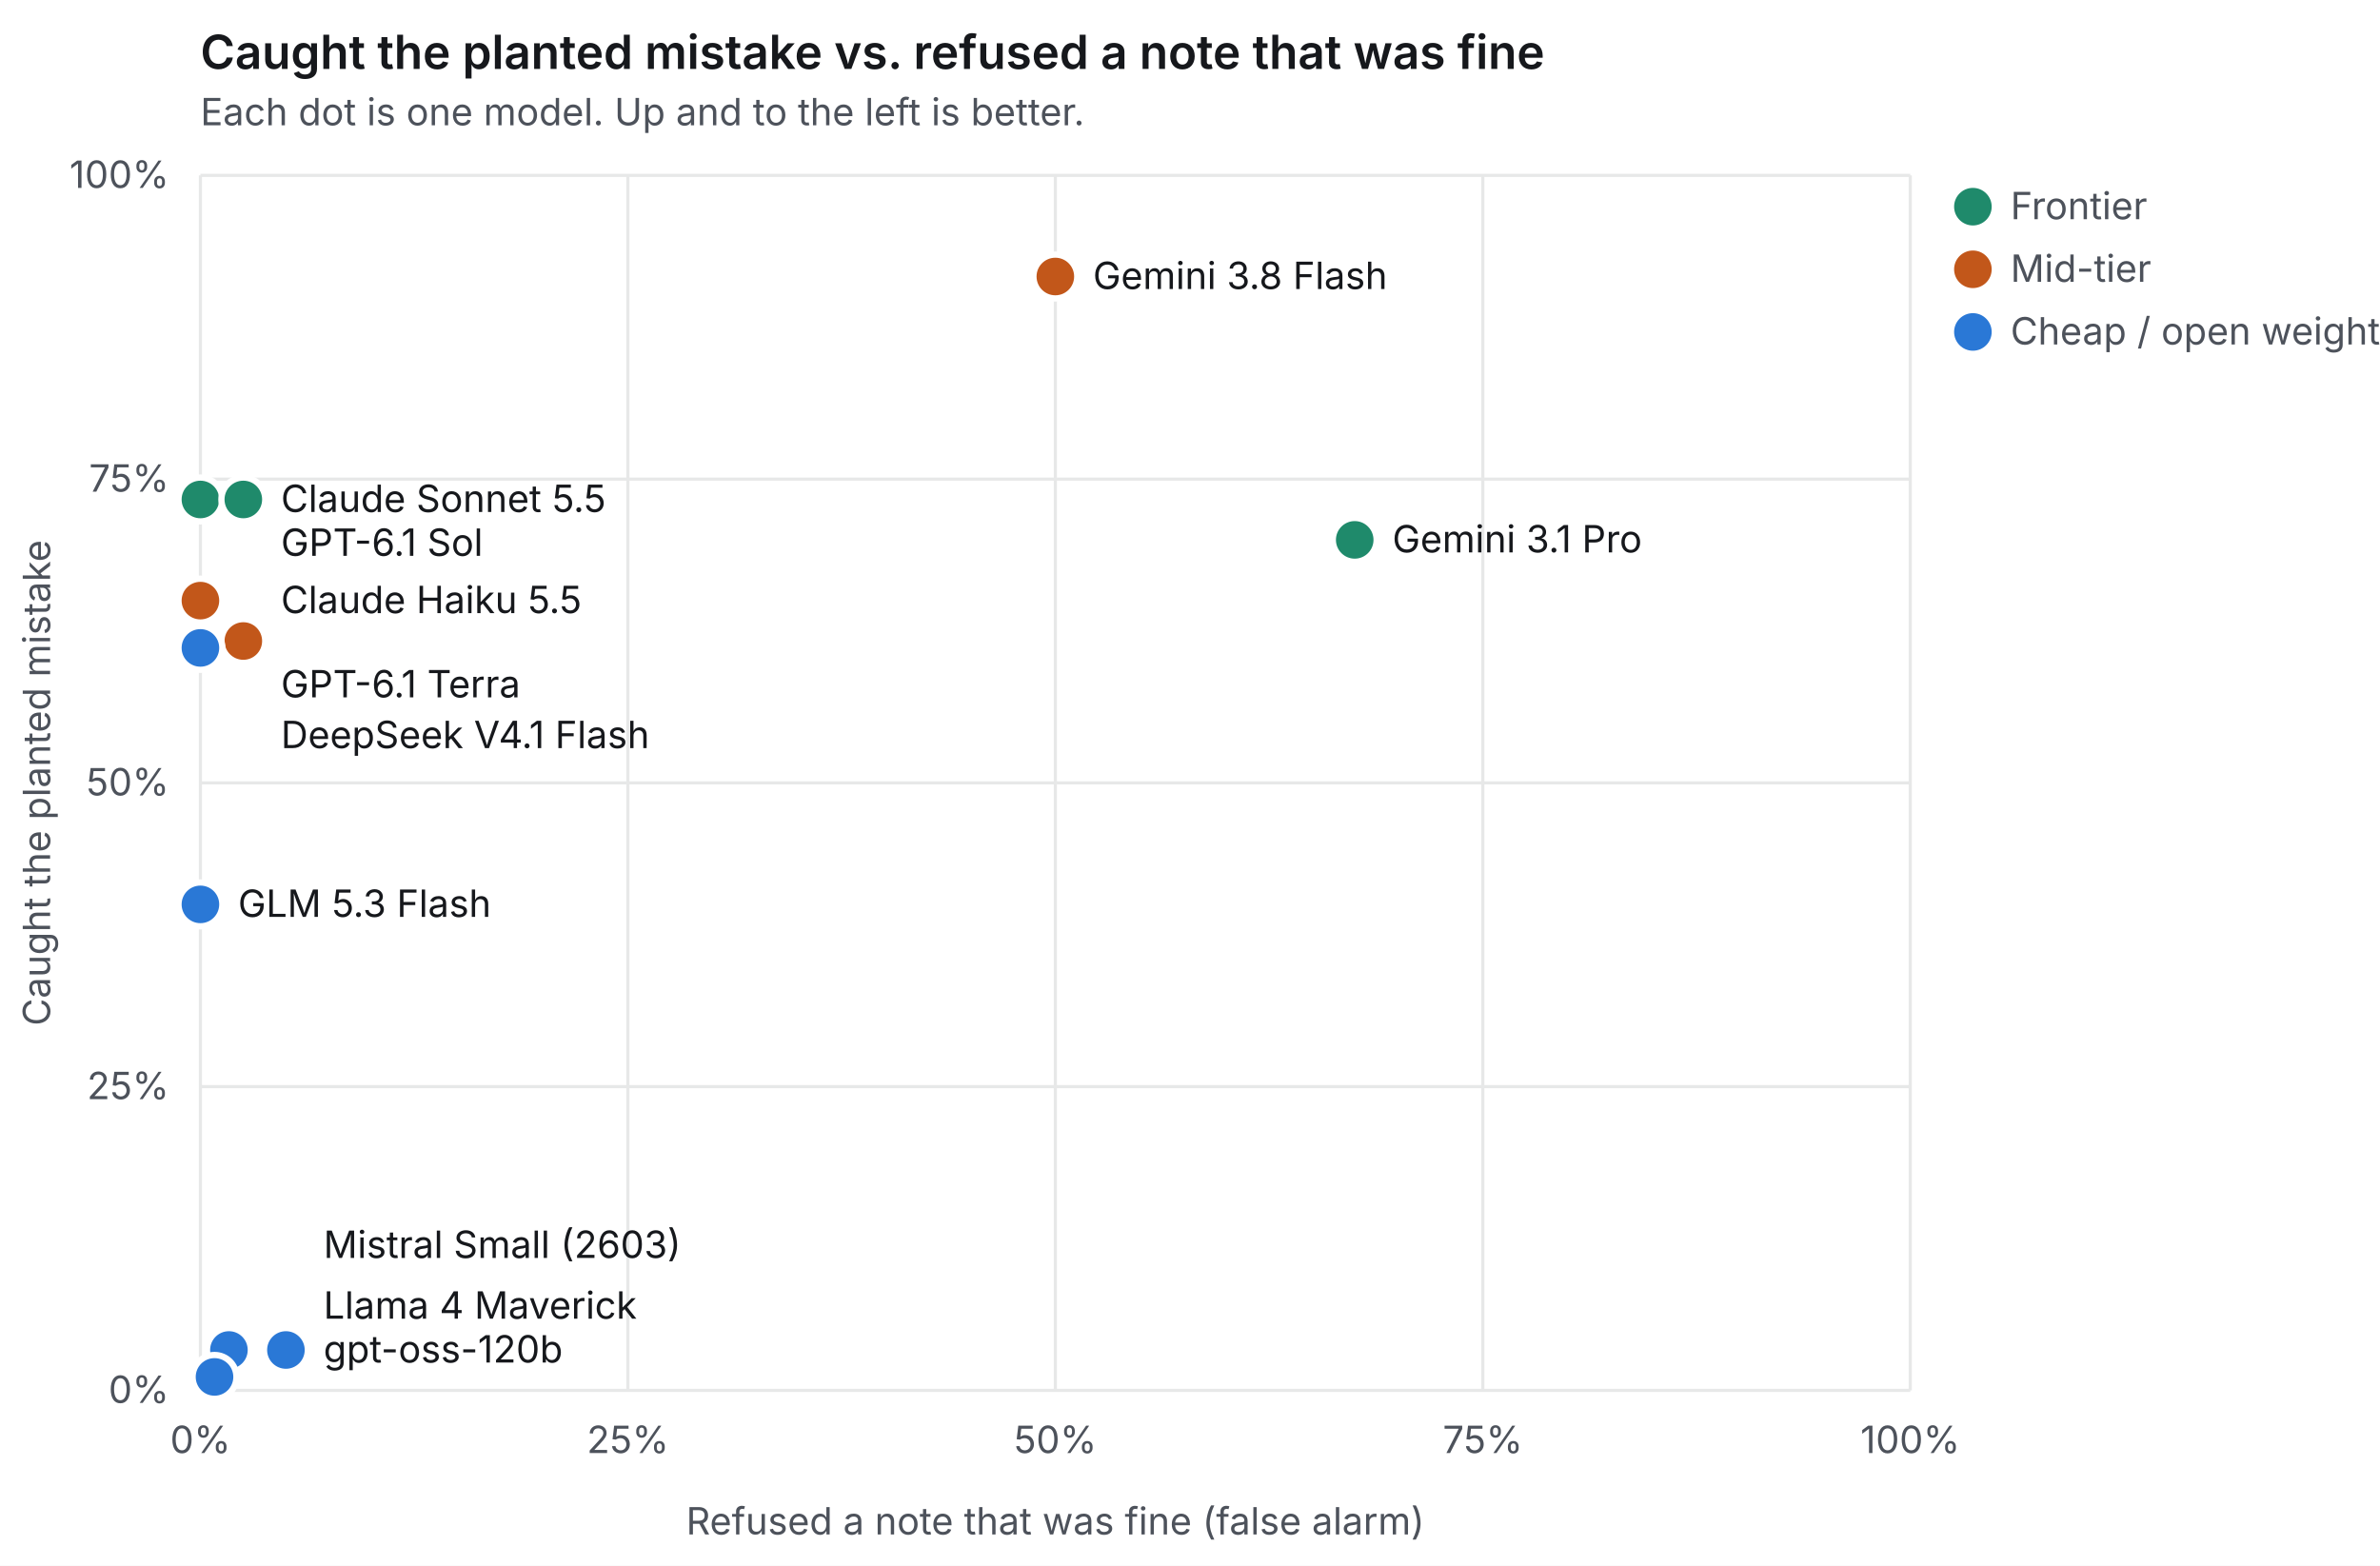
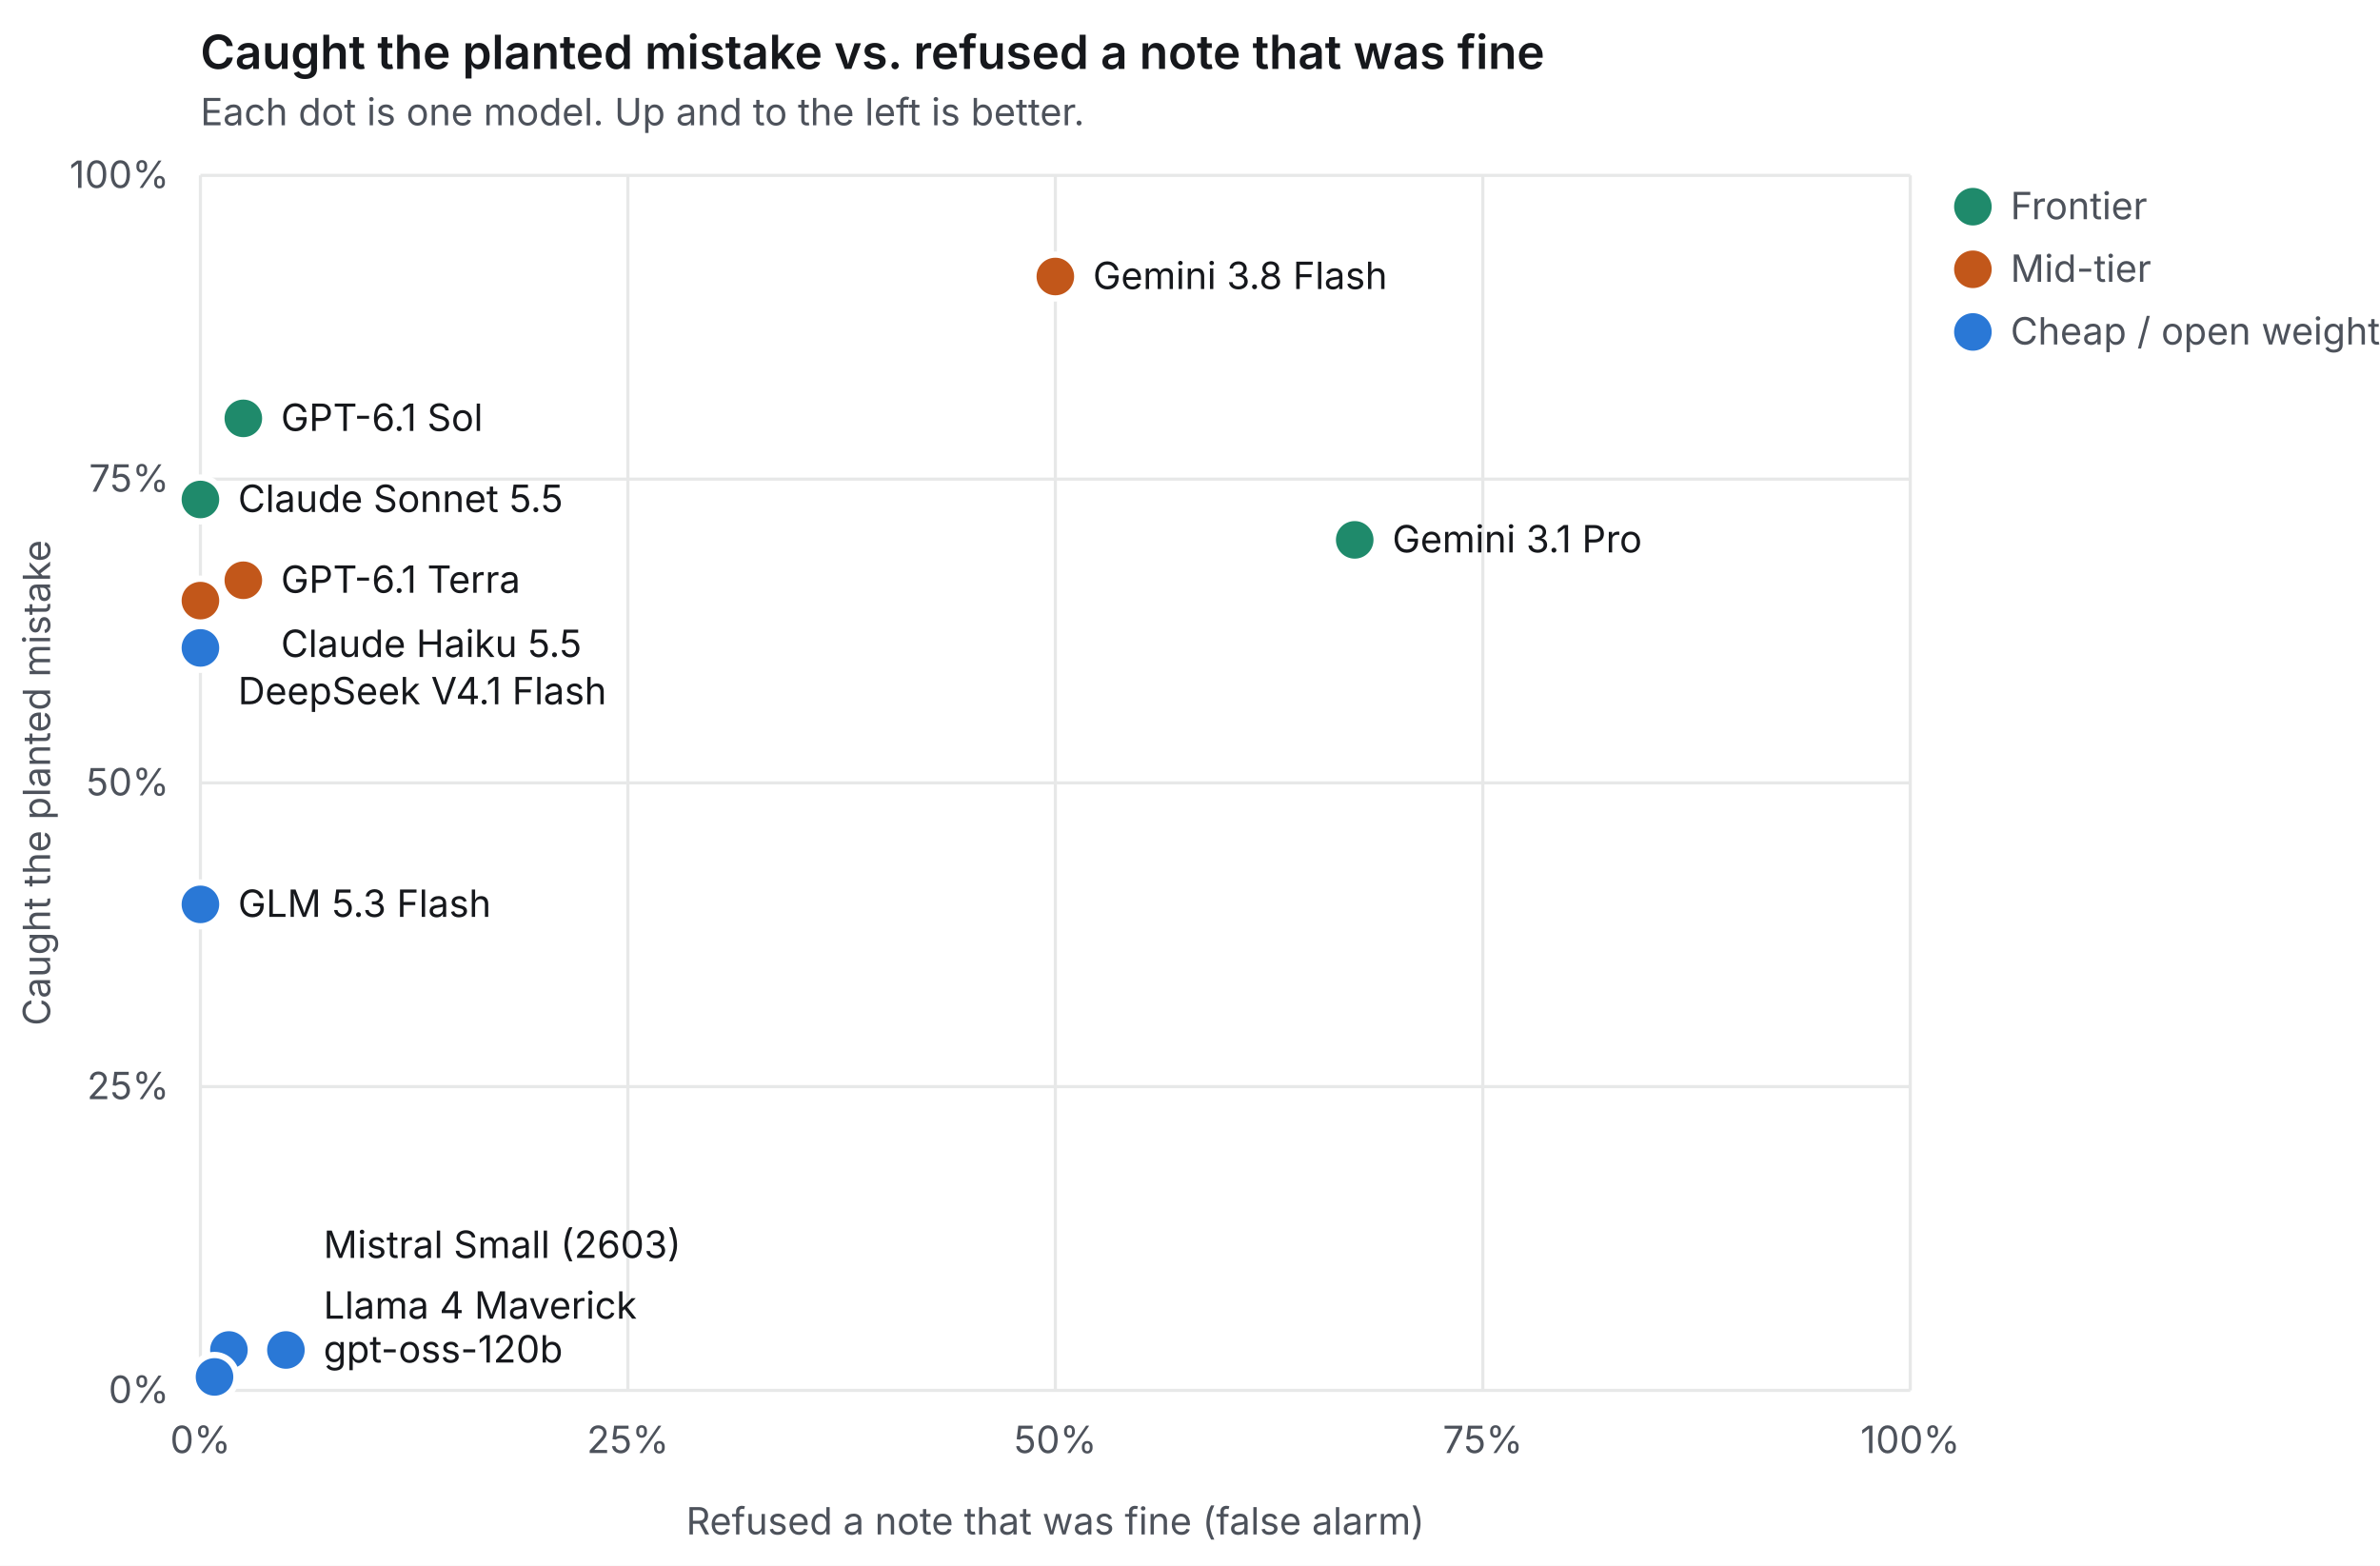
<svg xmlns="http://www.w3.org/2000/svg" viewBox="0 0 760 500" width="760" height="500" role="img" aria-label="Catch rate against false-alarm rate on the bad-inputs track, one dot per model" font-family="Geist, ui-sans-serif, system-ui, -apple-system, Segoe UI, sans-serif">
  <rect width="760" height="500" fill="#ffffff" />
  <text x="64.0" y="22.0" font-size="15" fill="#16181c" text-anchor="start" font-weight="600">Caught the planted mistake vs. refused a note that was fine</text>
  <text x="64.0" y="40.0" font-size="12" fill="#4d525b" text-anchor="start" font-weight="400">Each dot is one model. Up and to the left is better.</text>
  <line x1="64" x2="610" y1="444.0" y2="444.0" stroke="#e7e8e8" />
  <text x="54.0" y="448.0" font-size="12" fill="#4d525b" text-anchor="end" font-weight="400">0%</text>
  <line x1="64.0" x2="64.0" y1="56" y2="444" stroke="#e7e8e8" />
  <text x="64.0" y="464.0" font-size="12" fill="#4d525b" text-anchor="middle" font-weight="400">0%</text>
  <line x1="64" x2="610" y1="347.0" y2="347.0" stroke="#e7e8e8" />
  <text x="54.0" y="351.0" font-size="12" fill="#4d525b" text-anchor="end" font-weight="400">25%</text>
  <line x1="200.5" x2="200.5" y1="56" y2="444" stroke="#e7e8e8" />
  <text x="200.5" y="464.0" font-size="12" fill="#4d525b" text-anchor="middle" font-weight="400">25%</text>
  <line x1="64" x2="610" y1="250.0" y2="250.0" stroke="#e7e8e8" />
  <text x="54.0" y="254.0" font-size="12" fill="#4d525b" text-anchor="end" font-weight="400">50%</text>
  <line x1="337.0" x2="337.0" y1="56" y2="444" stroke="#e7e8e8" />
  <text x="337.0" y="464.0" font-size="12" fill="#4d525b" text-anchor="middle" font-weight="400">50%</text>
  <line x1="64" x2="610" y1="153.0" y2="153.0" stroke="#e7e8e8" />
  <text x="54.0" y="157.0" font-size="12" fill="#4d525b" text-anchor="end" font-weight="400">75%</text>
  <line x1="473.5" x2="473.5" y1="56" y2="444" stroke="#e7e8e8" />
  <text x="473.5" y="464.0" font-size="12" fill="#4d525b" text-anchor="middle" font-weight="400">75%</text>
  <line x1="64" x2="610" y1="56.0" y2="56.0" stroke="#e7e8e8" />
  <text x="54.0" y="60.0" font-size="12" fill="#4d525b" text-anchor="end" font-weight="400">100%</text>
  <line x1="610.0" x2="610.0" y1="56" y2="444" stroke="#e7e8e8" />
  <text x="610.0" y="464.0" font-size="12" fill="#4d525b" text-anchor="middle" font-weight="400">100%</text>
  <text x="337.0" y="490.0" font-size="12" fill="#4d525b" text-anchor="middle" font-weight="400">Refused a note that was fine (false alarm)</text>
  <text transform="translate(16 250) rotate(-90)" font-size="12" fill="#4d525b" text-anchor="middle">Caught the planted mistake</text>
  <circle cx="337.0" cy="88.3" r="7" fill="#c2571a" stroke="#ffffff" stroke-width="2" />
  <text x="349.0" y="92.3" font-size="12" fill="#16181c" text-anchor="start" font-weight="400">Gemini 3.8 Flash</text>
+   <circle cx="77.7" cy="133.6" r="7" fill="#1f8a6b" stroke="#ffffff" stroke-width="2" />
+   <text x="89.7" y="137.6" font-size="12" fill="#16181c" text-anchor="start" font-weight="400">GPT-6.1 Sol</text>
  <circle cx="64.0" cy="159.5" r="7" fill="#1f8a6b" stroke="#ffffff" stroke-width="2" />
-   <text x="89.7" y="163.5" font-size="12" fill="#16181c" text-anchor="start" font-weight="400">Claude Sonnet 5.5</text>
-   <circle cx="77.7" cy="159.5" r="7" fill="#1f8a6b" stroke="#ffffff" stroke-width="2" />
-   <text x="89.7" y="177.5" font-size="12" fill="#16181c" text-anchor="start" font-weight="400">GPT-6.1 Sol</text>
+   <text x="76.0" y="163.5" font-size="12" fill="#16181c" text-anchor="start" font-weight="400">Claude Sonnet 5.5</text>
  <circle cx="432.6" cy="172.4" r="7" fill="#1f8a6b" stroke="#ffffff" stroke-width="2" />
  <text x="444.6" y="176.4" font-size="12" fill="#16181c" text-anchor="start" font-weight="400">Gemini 3.1 Pro</text>
+   <circle cx="77.7" cy="185.3" r="7" fill="#c2571a" stroke="#ffffff" stroke-width="2" />
+   <text x="89.7" y="189.3" font-size="12" fill="#16181c" text-anchor="start" font-weight="400">GPT-6.1 Terra</text>
  <circle cx="64.0" cy="191.8" r="7" fill="#c2571a" stroke="#ffffff" stroke-width="2" />
-   <text x="89.7" y="195.8" font-size="12" fill="#16181c" text-anchor="start" font-weight="400">Claude Haiku 5.5</text>
-   <circle cx="77.7" cy="204.7" r="7" fill="#c2571a" stroke="#ffffff" stroke-width="2" />
-   <text x="89.7" y="222.7" font-size="12" fill="#16181c" text-anchor="start" font-weight="400">GPT-6.1 Terra</text>
+   <text x="89.7" y="209.8" font-size="12" fill="#16181c" text-anchor="start" font-weight="400">Claude Haiku 5.5</text>
  <circle cx="64.0" cy="206.9" r="7" fill="#2a78d6" stroke="#ffffff" stroke-width="2" />
-   <text x="89.7" y="238.9" font-size="12" fill="#16181c" text-anchor="start" font-weight="400">DeepSeek V4.1 Flash</text>
+   <text x="76.0" y="224.9" font-size="12" fill="#16181c" text-anchor="start" font-weight="400">DeepSeek V4.1 Flash</text>
  <circle cx="64.0" cy="288.8" r="7" fill="#2a78d6" stroke="#ffffff" stroke-width="2" />
  <text x="76.0" y="292.8" font-size="12" fill="#16181c" text-anchor="start" font-weight="400">GLM 5.3 Flash</text>
  <circle cx="91.3" cy="431.1" r="7" fill="#2a78d6" stroke="#ffffff" stroke-width="2" />
  <text x="103.3" y="435.1" font-size="12" fill="#16181c" text-anchor="start" font-weight="400">gpt-oss-120b</text>
  <circle cx="73.1" cy="431.1" r="7" fill="#2a78d6" stroke="#ffffff" stroke-width="2" />
  <text x="103.3" y="421.1" font-size="12" fill="#16181c" text-anchor="start" font-weight="400">Llama 4 Maverick</text>
  <circle cx="68.5" cy="439.7" r="7" fill="#2a78d6" stroke="#ffffff" stroke-width="2" />
  <text x="103.3" y="401.7" font-size="12" fill="#16181c" text-anchor="start" font-weight="400">Mistral Small (2603)</text>
  <circle cx="630" cy="66" r="6" fill="#1f8a6b" />
  <text x="642.0" y="70.0" font-size="12" fill="#4d525b" text-anchor="start" font-weight="400">Frontier</text>
  <circle cx="630" cy="86" r="6" fill="#c2571a" />
  <text x="642.0" y="90.0" font-size="12" fill="#4d525b" text-anchor="start" font-weight="400">Mid-tier</text>
  <circle cx="630" cy="106" r="6" fill="#2a78d6" />
  <text x="642.0" y="110.0" font-size="12" fill="#4d525b" text-anchor="start" font-weight="400">Cheap / open weights</text>
</svg>
